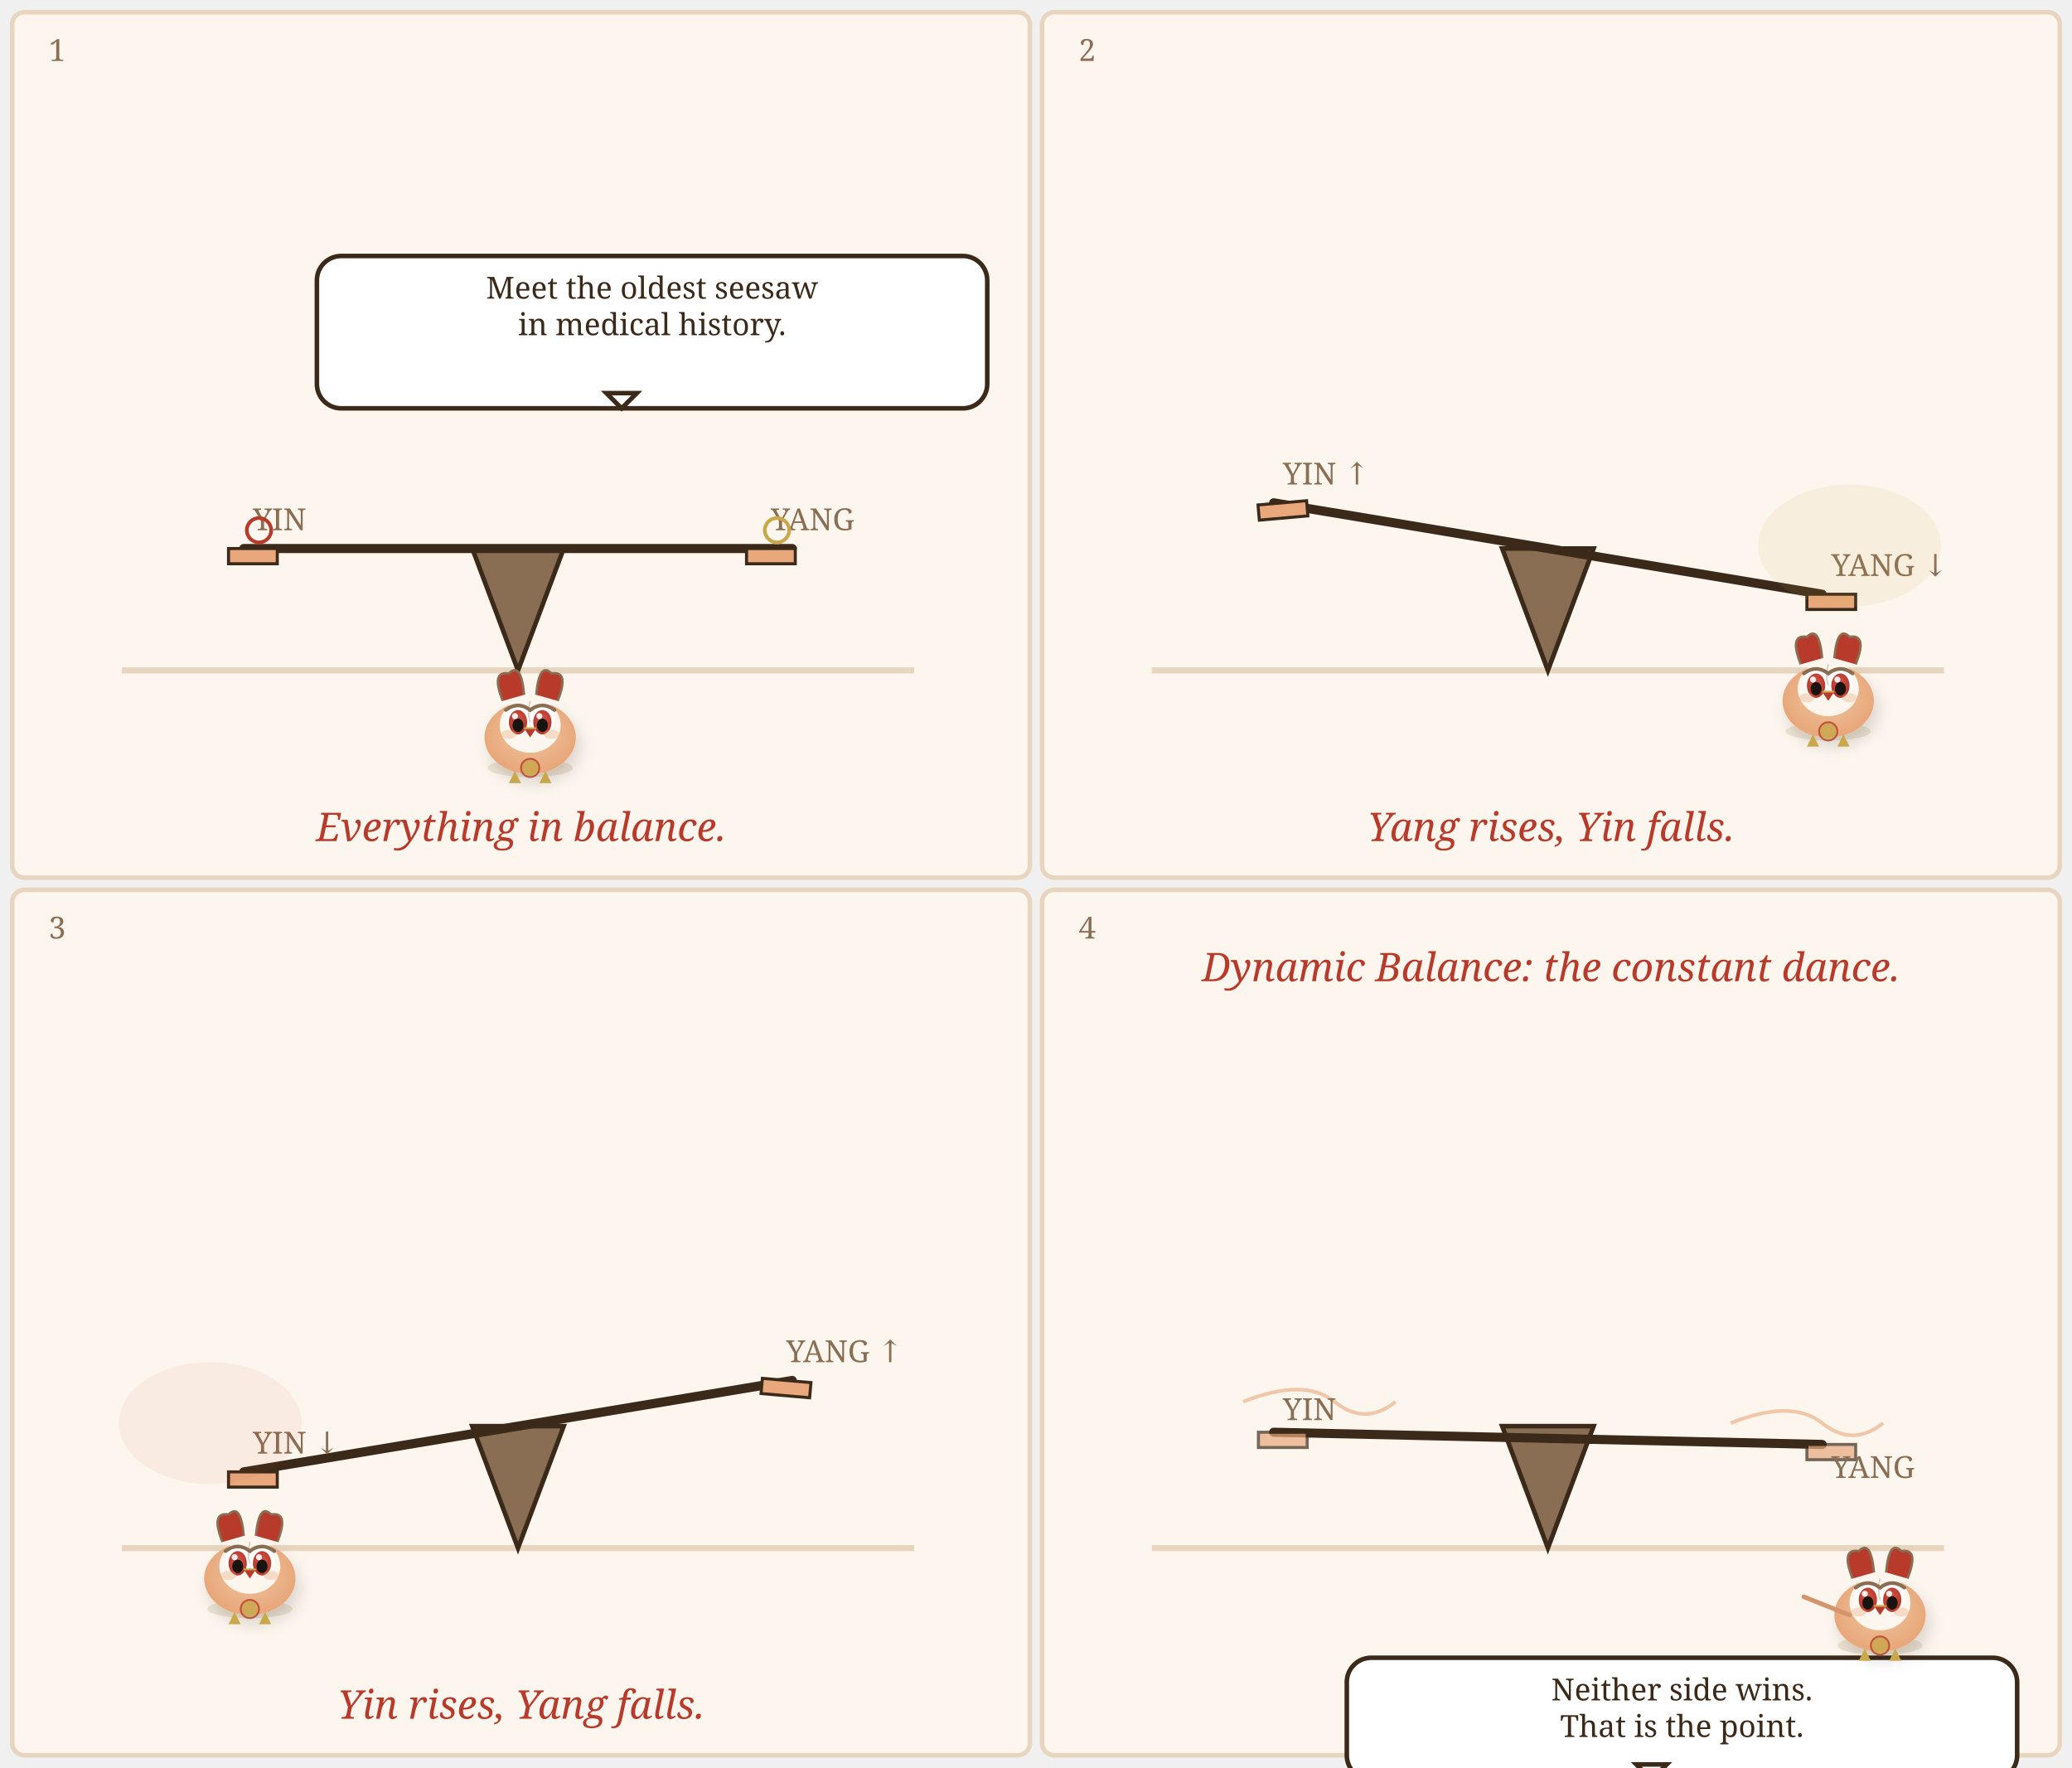
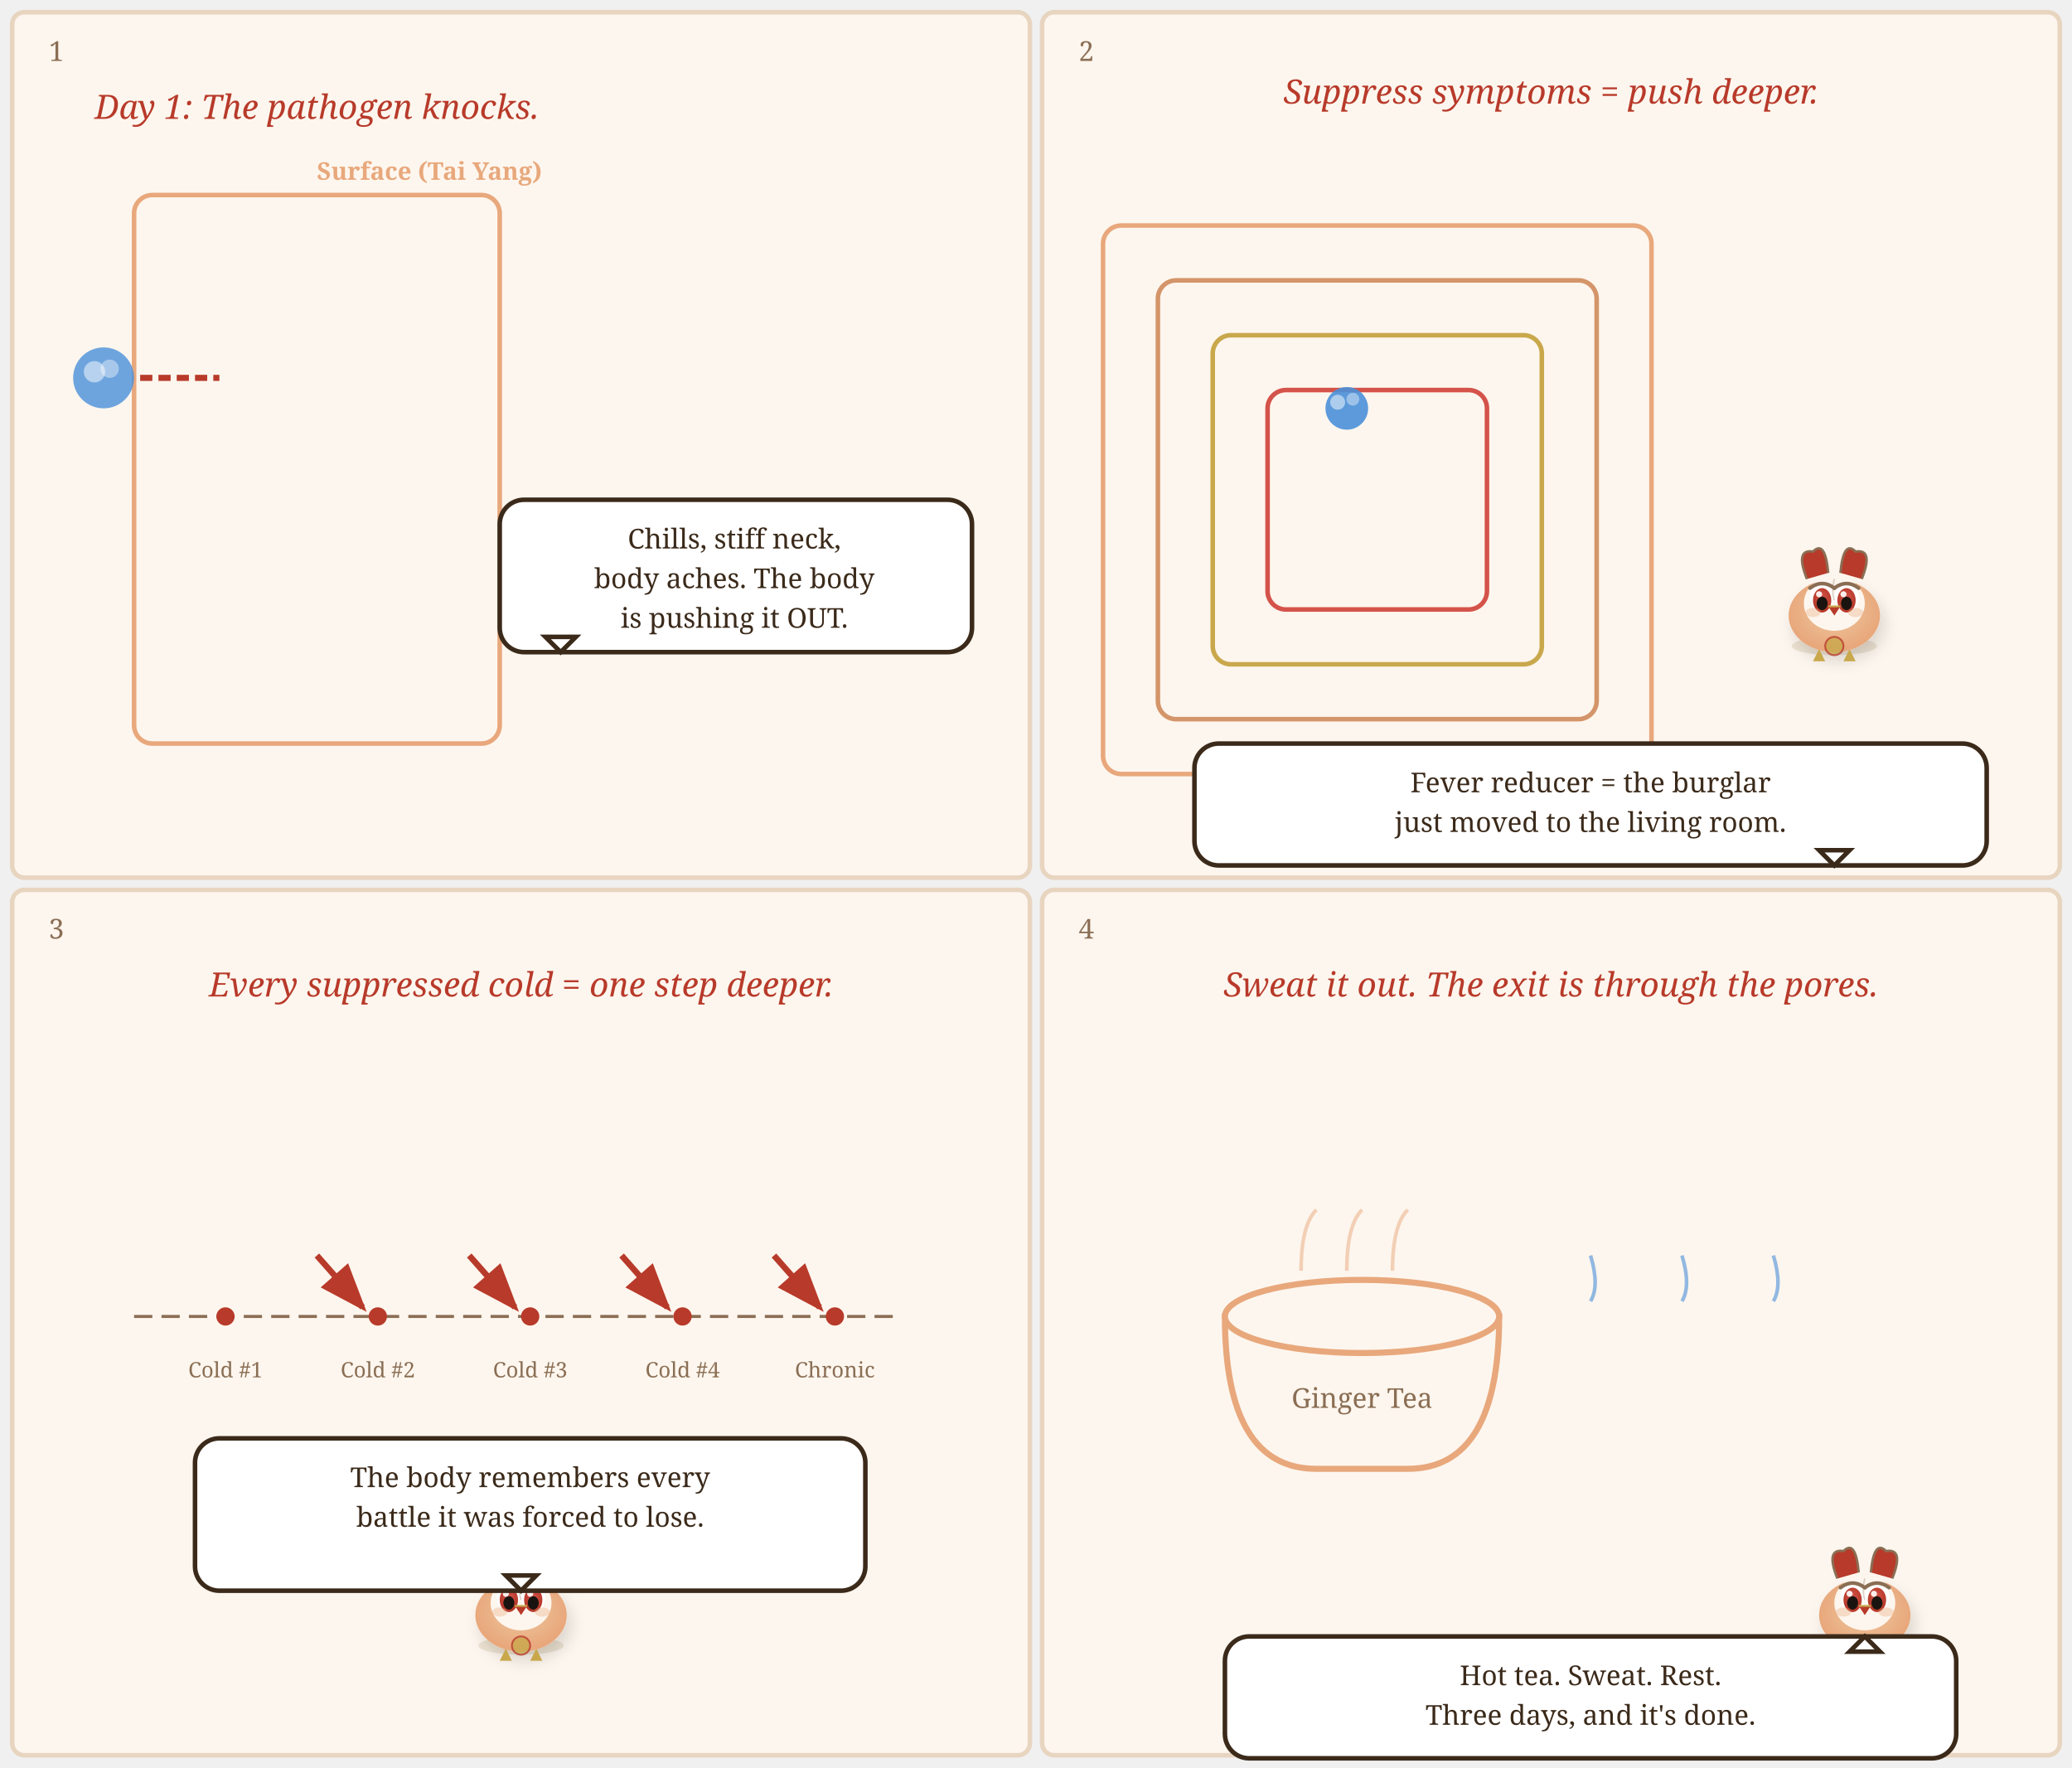
<svg xmlns="http://www.w3.org/2000/svg" viewBox="0 0 680 580" width="680" height="580">
  <defs>
    <radialGradient id="bodyGrad" cx="50%" cy="45%" r="50%">
      <stop offset="0%" stop-color="#f0c8a0" />
      <stop offset="100%" stop-color="#e8a87c" />
    </radialGradient>
    <radialGradient id="eyeGrad" cx="50%" cy="40%" r="50%">
      <stop offset="0%" stop-color="#d4534a" />
      <stop offset="100%" stop-color="#b83a2a" />
    </radialGradient>
    <filter id="shadow" x="-20%" y="-20%" width="140%" height="150%">
      <feDropShadow dx="1.5" dy="3" stdDeviation="2.5" flood-color="#00000022" />
    </filter>
+     <marker id="arrowhead" markerWidth="8" markerHeight="6" refX="7" refY="3" orient="auto">
+       <polygon points="0 0, 8 3, 0 6" fill="#b83a2a" />
+     </marker>
  </defs>
  <style>
    .bg2{fill:#fdf6ee;stroke:#e8d5c0;stroke-width:1.5}
-     .lbl{font-family:Georgia,serif;font-size:10px;fill:#8a6e54}
-     .cap{font-family:Georgia,serif;font-size:13px;fill:#b83a2a;text-anchor:middle;font-style:italic}
+     .lbl{font-family:Georgia,serif;font-size:9px;fill:#8a6e54}
+     .cap{font-family:Georgia,serif;font-size:11px;fill:#b83a2a;text-anchor:middle;font-style:italic}
    .bub{fill:white;stroke:#3b2a1a;stroke-width:1.5}
-     .btx{font-family:Georgia,serif;font-size:10px;fill:#3b2a1a}
+     .btx{font-family:Georgia,serif;font-size:9px;fill:#3b2a1a}
    .ollie-head{fill:#b83a2a}
    .ollie-foot{fill:#c9a84c}
+     .layer-box{fill:none;stroke-width:1.5;rx:6}
  </style>
  <rect x="4" y="4" width="334" height="284" class="bg2" rx="4" />
  <text x="16" y="20" class="lbl">1</text>
-   <line x1="40" y1="220" x2="300" y2="220" stroke="#e8d5c0" stroke-width="2" />
-   <polygon points="170,220 155,180 185,180" fill="#8a6e54" stroke="#3b2a1a" stroke-width="1.5" />
-   <line x1="80" y1="180" x2="260" y2="180" stroke="#3b2a1a" stroke-width="3" stroke-linecap="round" />
-   <rect x="75" y="180" width="16" height="5" fill="#e8a87c" stroke="#3b2a1a" stroke-width="1" />
-   <text x="83" y="174" class="lbl" font-size="7" fill="#b83a2a">YIN</text>
-   <rect x="245" y="180" width="16" height="5" fill="#e8a87c" stroke="#3b2a1a" stroke-width="1" />
-   <text x="253" y="174" class="lbl" font-size="7" fill="#c9a84c">YANG</text>
-   <circle cx="85" cy="174" r="4" fill="none" stroke="#b83a2a" stroke-width="1.2" />
-   <circle cx="255" cy="174" r="4" fill="none" stroke="#c9a84c" stroke-width="1.2" />
-   <rect x="104" y="84" width="220" height="50" rx="8" class="bub" />
-   <polygon points="204,134 199,129 209,129" fill="white" stroke="#3b2a1a" stroke-width="1.5" />
-   <text x="214" y="98" class="btx" text-anchor="middle">Meet the oldest seesaw</text>
-   <text x="214" y="110" class="btx" text-anchor="middle">in medical history.</text>
-   <g transform="translate(174,244)">
+   <rect x="44" y="64" width="120" height="180" rx="10" class="layer-box" stroke="#e8a87c" />
+   <text x="104" y="59" font-family="Georgia,serif" font-size="8" fill="#e8a87c" font-weight="bold">Surface (Tai Yang)</text>
+   <circle cx="34" cy="124" r="10" fill="#4a90d9" opacity="0.8" />
+   <circle cx="31" cy="122" r="3.5" fill="white" opacity="0.5" />
+   <circle cx="36" cy="121" r="3.0" fill="white" opacity="0.4" />
+   <line x1="46" y1="124" x2="72" y2="124" stroke="#b83a2a" stroke-width="2" stroke-dasharray="4,2" />
+   <text x="104" y="39" class="cap">Day 1: The pathogen knocks.</text>
+   <rect x="164" y="164" width="155" height="50" rx="8" class="bub" />
+   <polygon points="184,214 179,209 189,209" fill="white" stroke="#3b2a1a" stroke-width="1.5" />
+   <text x="241" y="180" class="btx" text-anchor="middle">Chills, stiff neck,</text>
+   <text x="241" y="193" class="btx" text-anchor="middle">body aches. The body</text>
+   <text x="241" y="206" class="btx" text-anchor="middle">is pushing it OUT.</text>
+   <rect x="342" y="4" width="334" height="284" class="bg2" rx="4" />
+   <text x="354" y="20" class="lbl">2</text>
+   <rect x="362" y="74" width="180" height="180" rx="8" class="layer-box" stroke="#e8a87c" stroke-width="1.2" />
+   <rect x="380" y="92" width="144" height="144" rx="8" class="layer-box" stroke="#d4956a" stroke-width="1.2" />
+   <rect x="398" y="110" width="108" height="108" rx="8" class="layer-box" stroke="#c9a84c" stroke-width="1.2" />
+   <rect x="416" y="128" width="72" height="72" rx="8" class="layer-box" stroke="#d4534a" stroke-width="1.2" />
+   <circle cx="442" cy="134" r="7" fill="#4a90d9" opacity="0.9" />
+   <circle cx="439" cy="132" r="2.45" fill="white" opacity="0.5" />
+   <circle cx="444" cy="131" r="2.1" fill="white" opacity="0.4" />
+   <g transform="translate(602,204) scale(1.0)">
    <ellipse cx="0" cy="8" rx="14" ry="3" fill="#d4c4a8" opacity="0.4" />
    <ellipse cx="0" cy="-2" rx="15" ry="12" fill="url(#bodyGrad)" filter="url(#shadow)" />
    <ellipse cx="0" cy="-6" rx="10" ry="9" fill="#fdf6ee" />
    <path d="M-9,-14 Q-13,-24 -7,-23 Q-3,-27 -2,-16" class="ollie-head" stroke="#8a6e54" stroke-width="0.8" />
    <path d="M9,-14 Q13,-24 7,-23 Q3,-27 2,-16" class="ollie-head" stroke="#8a6e54" stroke-width="0.8" />
    <ellipse cx="-4" cy="-8" rx="4" ry="5" fill="white" />
    <ellipse cx="4" cy="-8" rx="4" ry="5" fill="white" />
    <ellipse cx="-4" cy="-7" rx="3" ry="4" fill="url(#eyeGrad)" />
    <ellipse cx="4" cy="-7" rx="3" ry="4" fill="url(#eyeGrad)" />
    <ellipse cx="-4" cy="-6" rx="1.8" ry="2.2" fill="#1a1410" />
    <ellipse cx="4" cy="-6" rx="1.8" ry="2.2" fill="#1a1410" />
    <circle cx="-5" cy="-9" r="1" fill="white" opacity="0.9" />
    <circle cx="3" cy="-9" r="1" fill="white" opacity="0.9" />
    <path d="M-8,-11 Q-4,-14 0,-11" fill="none" stroke="#8a6e54" stroke-width="1.2" stroke-linecap="round" />
    <path d="M0,-11 Q4,-14 8,-11" fill="none" stroke="#8a6e54" stroke-width="1.2" stroke-linecap="round" />
    <polygon points="0,-2 -2,-5 2,-5" fill="#b83a2a" />
    <line x1="-2" y1="-5" x2="2" y2="-5" stroke="#c9a84c" stroke-width="0.6" />
    <ellipse cx="-7" cy="-3" rx="2.5" ry="1.5" fill="#e8a87c" opacity="0.35" />
    <ellipse cx="7" cy="-3" rx="2.5" ry="1.5" fill="#e8a87c" opacity="0.35" />
    <path d="M0,-14 Q-1,-10 0,-7" stroke="#8a6e54" stroke-width="0.5" fill="none" opacity="0.3" />
    <circle cx="0" cy="8" r="3" fill="#c9a84c" opacity="0.8" stroke="#b83a2a" stroke-width="0.6" />
    <polygon points="-5,9 -7,13 -3,13" class="ollie-foot" />
    <polygon points="5,9 3,13 7,13" class="ollie-foot" />
  </g>
-   <text x="171" y="276" class="cap">Everything in balance.</text>
-   <rect x="342" y="4" width="334" height="284" class="bg2" rx="4" />
-   <text x="354" y="20" class="lbl">2</text>
-   <line x1="378" y1="220" x2="638" y2="220" stroke="#e8d5c0" stroke-width="2" />
-   <polygon points="508,220 493,180 523,180" fill="#8a6e54" stroke="#3b2a1a" stroke-width="1.5" />
-   <line x1="418" y1="165" x2="598" y2="195" stroke="#3b2a1a" stroke-width="3" stroke-linecap="round" />
-   <rect x="413" y="165" width="16" height="5" fill="#e8a87c" stroke="#3b2a1a" stroke-width="1" transform="rotate(-5,421,167)" />
-   <text x="421" y="159" class="lbl" font-size="7" fill="#b83a2a">YIN ↑</text>
-   <rect x="593" y="195" width="16" height="5" fill="#e8a87c" stroke="#3b2a1a" stroke-width="1" />
-   <text x="601" y="189" class="lbl" font-size="7" fill="#c9a84c">YANG ↓</text>
-   <ellipse cx="607" cy="179" rx="30" ry="20" fill="#c9a84c" opacity="0.1" />
-   <g transform="translate(600,232)">
+   <rect x="392" y="244" width="260" height="40" rx="8" class="bub" />
+   <polygon points="602,284 597,279 607,279" fill="white" stroke="#3b2a1a" stroke-width="1.5" />
+   <text x="522" y="260" class="btx" text-anchor="middle">Fever reducer = the burglar</text>
+   <text x="522" y="273" class="btx" text-anchor="middle">just moved to the living room.</text>
+   <text x="509" y="34" class="cap">Suppress symptoms = push deeper.</text>
+   <rect x="4" y="292" width="334" height="284" class="bg2" rx="4" />
+   <text x="16" y="308" class="lbl">3</text>
+   <line x1="44" y1="432" x2="294" y2="432" stroke="#8a6e54" stroke-width="1" stroke-dasharray="6,3" />
+   <circle cx="74" cy="432" r="3" fill="#b83a2a" />
+   <text x="74" y="452" font-family="Georgia,serif" font-size="7" fill="#8a6e54" text-anchor="middle">Cold #1</text>
+   <circle cx="124" cy="432" r="3" fill="#b83a2a" />
+   <text x="124" y="452" font-family="Georgia,serif" font-size="7" fill="#8a6e54" text-anchor="middle">Cold #2</text>
+   <line x1="104" y1="412" x2="119" y2="429" stroke="#b83a2a" stroke-width="2" marker-end="url(#arrowhead)" />
+   <circle cx="174" cy="432" r="3" fill="#b83a2a" />
+   <text x="174" y="452" font-family="Georgia,serif" font-size="7" fill="#8a6e54" text-anchor="middle">Cold #3</text>
+   <line x1="154" y1="412" x2="169" y2="429" stroke="#b83a2a" stroke-width="2" marker-end="url(#arrowhead)" />
+   <circle cx="224" cy="432" r="3" fill="#b83a2a" />
+   <text x="224" y="452" font-family="Georgia,serif" font-size="7" fill="#8a6e54" text-anchor="middle">Cold #4</text>
+   <line x1="204" y1="412" x2="219" y2="429" stroke="#b83a2a" stroke-width="2" marker-end="url(#arrowhead)" />
+   <circle cx="274" cy="432" r="3" fill="#b83a2a" />
+   <text x="274" y="452" font-family="Georgia,serif" font-size="7" fill="#8a6e54" text-anchor="middle">Chronic</text>
+   <line x1="254" y1="412" x2="269" y2="429" stroke="#b83a2a" stroke-width="2" marker-end="url(#arrowhead)" />
+   <text x="171" y="327" class="cap">Every suppressed cold = one step deeper.</text>
+   <g transform="translate(171,532) scale(1.0)">
    <ellipse cx="0" cy="8" rx="14" ry="3" fill="#d4c4a8" opacity="0.4" />
    <ellipse cx="0" cy="-2" rx="15" ry="12" fill="url(#bodyGrad)" filter="url(#shadow)" />
    <ellipse cx="0" cy="-6" rx="10" ry="9" fill="#fdf6ee" />
    <path d="M-9,-14 Q-13,-24 -7,-23 Q-3,-27 -2,-16" class="ollie-head" stroke="#8a6e54" stroke-width="0.8" />
    <path d="M9,-14 Q13,-24 7,-23 Q3,-27 2,-16" class="ollie-head" stroke="#8a6e54" stroke-width="0.8" />
    <ellipse cx="-4" cy="-8" rx="4" ry="5" fill="white" />
    <ellipse cx="4" cy="-8" rx="4" ry="5" fill="white" />
    <ellipse cx="-4" cy="-7" rx="3" ry="4" fill="url(#eyeGrad)" />
    <ellipse cx="4" cy="-7" rx="3" ry="4" fill="url(#eyeGrad)" />
    <ellipse cx="-4" cy="-6" rx="1.8" ry="2.2" fill="#1a1410" />
    <ellipse cx="4" cy="-6" rx="1.8" ry="2.2" fill="#1a1410" />
    <circle cx="-5" cy="-9" r="1" fill="white" opacity="0.9" />
    <circle cx="3" cy="-9" r="1" fill="white" opacity="0.9" />
    <path d="M-8,-11 Q-4,-14 0,-11" fill="none" stroke="#8a6e54" stroke-width="1.2" stroke-linecap="round" />
    <path d="M0,-11 Q4,-14 8,-11" fill="none" stroke="#8a6e54" stroke-width="1.2" stroke-linecap="round" />
    <polygon points="0,-2 -2,-5 2,-5" fill="#b83a2a" />
    <line x1="-2" y1="-5" x2="2" y2="-5" stroke="#c9a84c" stroke-width="0.6" />
    <ellipse cx="-7" cy="-3" rx="2.5" ry="1.5" fill="#e8a87c" opacity="0.35" />
    <ellipse cx="7" cy="-3" rx="2.5" ry="1.5" fill="#e8a87c" opacity="0.35" />
    <path d="M0,-14 Q-1,-10 0,-7" stroke="#8a6e54" stroke-width="0.5" fill="none" opacity="0.3" />
    <circle cx="0" cy="8" r="3" fill="#c9a84c" opacity="0.8" stroke="#b83a2a" stroke-width="0.6" />
    <polygon points="-5,9 -7,13 -3,13" class="ollie-foot" />
    <polygon points="5,9 3,13 7,13" class="ollie-foot" />
  </g>
-   <text x="509" y="276" class="cap">Yang rises, Yin falls.</text>
-   <rect x="4" y="292" width="334" height="284" class="bg2" rx="4" />
-   <text x="16" y="308" class="lbl">3</text>
-   <line x1="40" y1="508" x2="300" y2="508" stroke="#e8d5c0" stroke-width="2" />
-   <polygon points="170,508 155,468 185,468" fill="#8a6e54" stroke="#3b2a1a" stroke-width="1.5" />
-   <line x1="80" y1="483" x2="260" y2="453" stroke="#3b2a1a" stroke-width="3" stroke-linecap="round" />
-   <rect x="75" y="483" width="16" height="5" fill="#e8a87c" stroke="#3b2a1a" stroke-width="1" />
-   <text x="83" y="477" class="lbl" font-size="7" fill="#b83a2a">YIN ↓</text>
-   <rect x="250" y="453" width="16" height="5" fill="#e8a87c" stroke="#3b2a1a" stroke-width="1" transform="rotate(5,258,455)" />
-   <text x="258" y="447" class="lbl" font-size="7" fill="#c9a84c">YANG ↑</text>
-   <ellipse cx="69" cy="467" rx="30" ry="20" fill="#b83a2a" opacity="0.06" />
-   <g transform="translate(82,520)">
+   <rect x="64" y="472" width="220" height="50" rx="8" class="bub" />
+   <polygon points="171,522 166,517 176,517" fill="white" stroke="#3b2a1a" stroke-width="1.5" />
+   <text x="174" y="488" class="btx" text-anchor="middle">The body remembers every</text>
+   <text x="174" y="501" class="btx" text-anchor="middle">battle it was forced to lose.</text>
+   <rect x="342" y="292" width="334" height="284" class="bg2" rx="4" />
+   <text x="354" y="308" class="lbl">4</text>
+   <path d="M402,432 Q402,482 432,482 L462,482 Q492,482 492,432 Z" fill="#fdf6ee" stroke="#e8a87c" stroke-width="2" />
+   <ellipse cx="447" cy="432" rx="45" ry="12" fill="#fdf6ee" stroke="#e8a87c" stroke-width="2" />
+   <path d="M427,417 Q427,402 432,397" fill="none" stroke="#e8a87c" stroke-width="1.2" opacity="0.5" />
+   <path d="M442,417 Q442,402 447,397" fill="none" stroke="#e8a87c" stroke-width="1.2" opacity="0.5" />
+   <path d="M457,417 Q457,402 462,397" fill="none" stroke="#e8a87c" stroke-width="1.2" opacity="0.5" />
+   <text x="447" y="462" font-family="Georgia,serif" font-size="9" fill="#8a6e54" text-anchor="middle">Ginger Tea</text>
+   <path d="M522,412 Q525,422 522,427" fill="none" stroke="#4a90d9" stroke-width="1.2" opacity="0.6" />
+   <path d="M552,412 Q555,422 552,427" fill="none" stroke="#4a90d9" stroke-width="1.2" opacity="0.6" />
+   <path d="M582,412 Q585,422 582,427" fill="none" stroke="#4a90d9" stroke-width="1.2" opacity="0.6" />
+   <text x="509" y="327" class="cap">Sweat it out. The exit is through the pores.</text>
+   <g transform="translate(612,532) scale(1.0)">
    <ellipse cx="0" cy="8" rx="14" ry="3" fill="#d4c4a8" opacity="0.4" />
    <ellipse cx="0" cy="-2" rx="15" ry="12" fill="url(#bodyGrad)" filter="url(#shadow)" />
    <ellipse cx="0" cy="-6" rx="10" ry="9" fill="#fdf6ee" />
    <path d="M-9,-14 Q-13,-24 -7,-23 Q-3,-27 -2,-16" class="ollie-head" stroke="#8a6e54" stroke-width="0.8" />
    <path d="M9,-14 Q13,-24 7,-23 Q3,-27 2,-16" class="ollie-head" stroke="#8a6e54" stroke-width="0.8" />
    <ellipse cx="-4" cy="-8" rx="4" ry="5" fill="white" />
    <ellipse cx="4" cy="-8" rx="4" ry="5" fill="white" />
    <ellipse cx="-4" cy="-7" rx="3" ry="4" fill="url(#eyeGrad)" />
    <ellipse cx="4" cy="-7" rx="3" ry="4" fill="url(#eyeGrad)" />
    <ellipse cx="-4" cy="-6" rx="1.8" ry="2.2" fill="#1a1410" />
    <ellipse cx="4" cy="-6" rx="1.8" ry="2.2" fill="#1a1410" />
    <circle cx="-5" cy="-9" r="1" fill="white" opacity="0.9" />
    <circle cx="3" cy="-9" r="1" fill="white" opacity="0.9" />
    <path d="M-8,-11 Q-4,-14 0,-11" fill="none" stroke="#8a6e54" stroke-width="1.2" stroke-linecap="round" />
    <path d="M0,-11 Q4,-14 8,-11" fill="none" stroke="#8a6e54" stroke-width="1.2" stroke-linecap="round" />
    <polygon points="0,-2 -2,-5 2,-5" fill="#b83a2a" />
    <line x1="-2" y1="-5" x2="2" y2="-5" stroke="#c9a84c" stroke-width="0.6" />
    <ellipse cx="-7" cy="-3" rx="2.5" ry="1.5" fill="#e8a87c" opacity="0.35" />
    <ellipse cx="7" cy="-3" rx="2.5" ry="1.5" fill="#e8a87c" opacity="0.35" />
    <path d="M0,-14 Q-1,-10 0,-7" stroke="#8a6e54" stroke-width="0.5" fill="none" opacity="0.3" />
    <circle cx="0" cy="8" r="3" fill="#c9a84c" opacity="0.8" stroke="#b83a2a" stroke-width="0.6" />
    <polygon points="-5,9 -7,13 -3,13" class="ollie-foot" />
    <polygon points="5,9 3,13 7,13" class="ollie-foot" />
  </g>
-   <text x="171" y="564" class="cap">Yin rises, Yang falls.</text>
-   <rect x="342" y="292" width="334" height="284" class="bg2" rx="4" />
-   <text x="354" y="308" class="lbl">4</text>
-   <line x1="378" y1="508" x2="638" y2="508" stroke="#e8d5c0" stroke-width="2" />
-   <polygon points="508,508 493,468 523,468" fill="#8a6e54" stroke="#3b2a1a" stroke-width="1.5" />
-   <line x1="418" y1="470" x2="598" y2="474" stroke="#3b2a1a" stroke-width="3" stroke-linecap="round" />
-   <path d="M408,460 Q428,452 438,460 Q448,468 458,460" fill="none" stroke="#e8a87c" stroke-width="1.2" opacity="0.6" />
-   <path d="M568,467 Q588,459 598,467 Q608,475 618,467" fill="none" stroke="#e8a87c" stroke-width="1.2" opacity="0.6" />
-   <rect x="413" y="470" width="16" height="5" fill="#e8a87c" stroke="#3b2a1a" stroke-width="1" opacity="0.7" />
-   <text x="421" y="466" class="lbl" font-size="7" fill="#8a6e54">YIN</text>
-   <rect x="593" y="474" width="16" height="5" fill="#e8a87c" stroke="#3b2a1a" stroke-width="1" opacity="0.7" />
-   <text x="601" y="485" class="lbl" font-size="7" fill="#8a6e54">YANG</text>
-   <rect x="442" y="544" width="220" height="40" rx="8" class="bub" />
-   <polygon points="542,584 537,579 547,579" fill="white" stroke="#3b2a1a" stroke-width="1.5" />
-   <text x="552" y="558" class="btx" text-anchor="middle">Neither side wins.</text>
-   <text x="552" y="570" class="btx" text-anchor="middle">That is the point.</text>
-   <g transform="translate(617,532)">
-     <ellipse cx="0" cy="8" rx="14" ry="3" fill="#d4c4a8" opacity="0.4" />
-     <ellipse cx="0" cy="-2" rx="15" ry="12" fill="url(#bodyGrad)" filter="url(#shadow)" />
-     <ellipse cx="0" cy="-6" rx="10" ry="9" fill="#fdf6ee" />
-     <path d="M-9,-14 Q-13,-24 -7,-23 Q-3,-27 -2,-16" class="ollie-head" stroke="#8a6e54" stroke-width="0.8" />
-     <path d="M9,-14 Q13,-24 7,-23 Q3,-27 2,-16" class="ollie-head" stroke="#8a6e54" stroke-width="0.8" />
-     <ellipse cx="-4" cy="-8" rx="4" ry="5" fill="white" />
-     <ellipse cx="4" cy="-8" rx="4" ry="5" fill="white" />
-     <ellipse cx="-4" cy="-7" rx="3" ry="4" fill="url(#eyeGrad)" />
-     <ellipse cx="4" cy="-7" rx="3" ry="4" fill="url(#eyeGrad)" />
-     <ellipse cx="-4" cy="-6" rx="1.8" ry="2.2" fill="#1a1410" />
-     <ellipse cx="4" cy="-6" rx="1.8" ry="2.2" fill="#1a1410" />
-     <circle cx="-5" cy="-9" r="1" fill="white" opacity="0.9" />
-     <circle cx="3" cy="-9" r="1" fill="white" opacity="0.9" />
-     <path d="M-8,-11 Q-4,-14 0,-11" fill="none" stroke="#8a6e54" stroke-width="1.2" stroke-linecap="round" />
-     <path d="M0,-11 Q4,-14 8,-11" fill="none" stroke="#8a6e54" stroke-width="1.2" stroke-linecap="round" />
-     <polygon points="0,-2 -2,-5 2,-5" fill="#b83a2a" />
-     <line x1="-2" y1="-5" x2="2" y2="-5" stroke="#c9a84c" stroke-width="0.6" />
-     <ellipse cx="-7" cy="-3" rx="2.5" ry="1.5" fill="#e8a87c" opacity="0.35" />
-     <ellipse cx="7" cy="-3" rx="2.5" ry="1.5" fill="#e8a87c" opacity="0.35" />
-     <path d="M0,-14 Q-1,-10 0,-7" stroke="#8a6e54" stroke-width="0.5" fill="none" opacity="0.3" />
-     <circle cx="0" cy="8" r="3" fill="#c9a84c" opacity="0.8" stroke="#b83a2a" stroke-width="0.6" />
-     <polygon points="-5,9 -7,13 -3,13" class="ollie-foot" />
-     <polygon points="5,9 3,13 7,13" class="ollie-foot" />
-   </g>
-   <line x1="607" y1="530" x2="592" y2="524" stroke="#d4956a" stroke-width="1.5" stroke-linecap="round" />
-   <text x="509" y="322" class="cap" font-size="12">Dynamic Balance: the constant dance.</text>
+   <rect x="402" y="537" width="240" height="40" rx="8" class="bub" />
+   <polygon points="612,537 607,542 617,542" fill="white" stroke="#3b2a1a" stroke-width="1.5" />
+   <text x="522" y="553" class="btx" text-anchor="middle">Hot tea. Sweat. Rest.</text>
+   <text x="522" y="566" class="btx" text-anchor="middle">Three days, and it's done.</text>
</svg>
